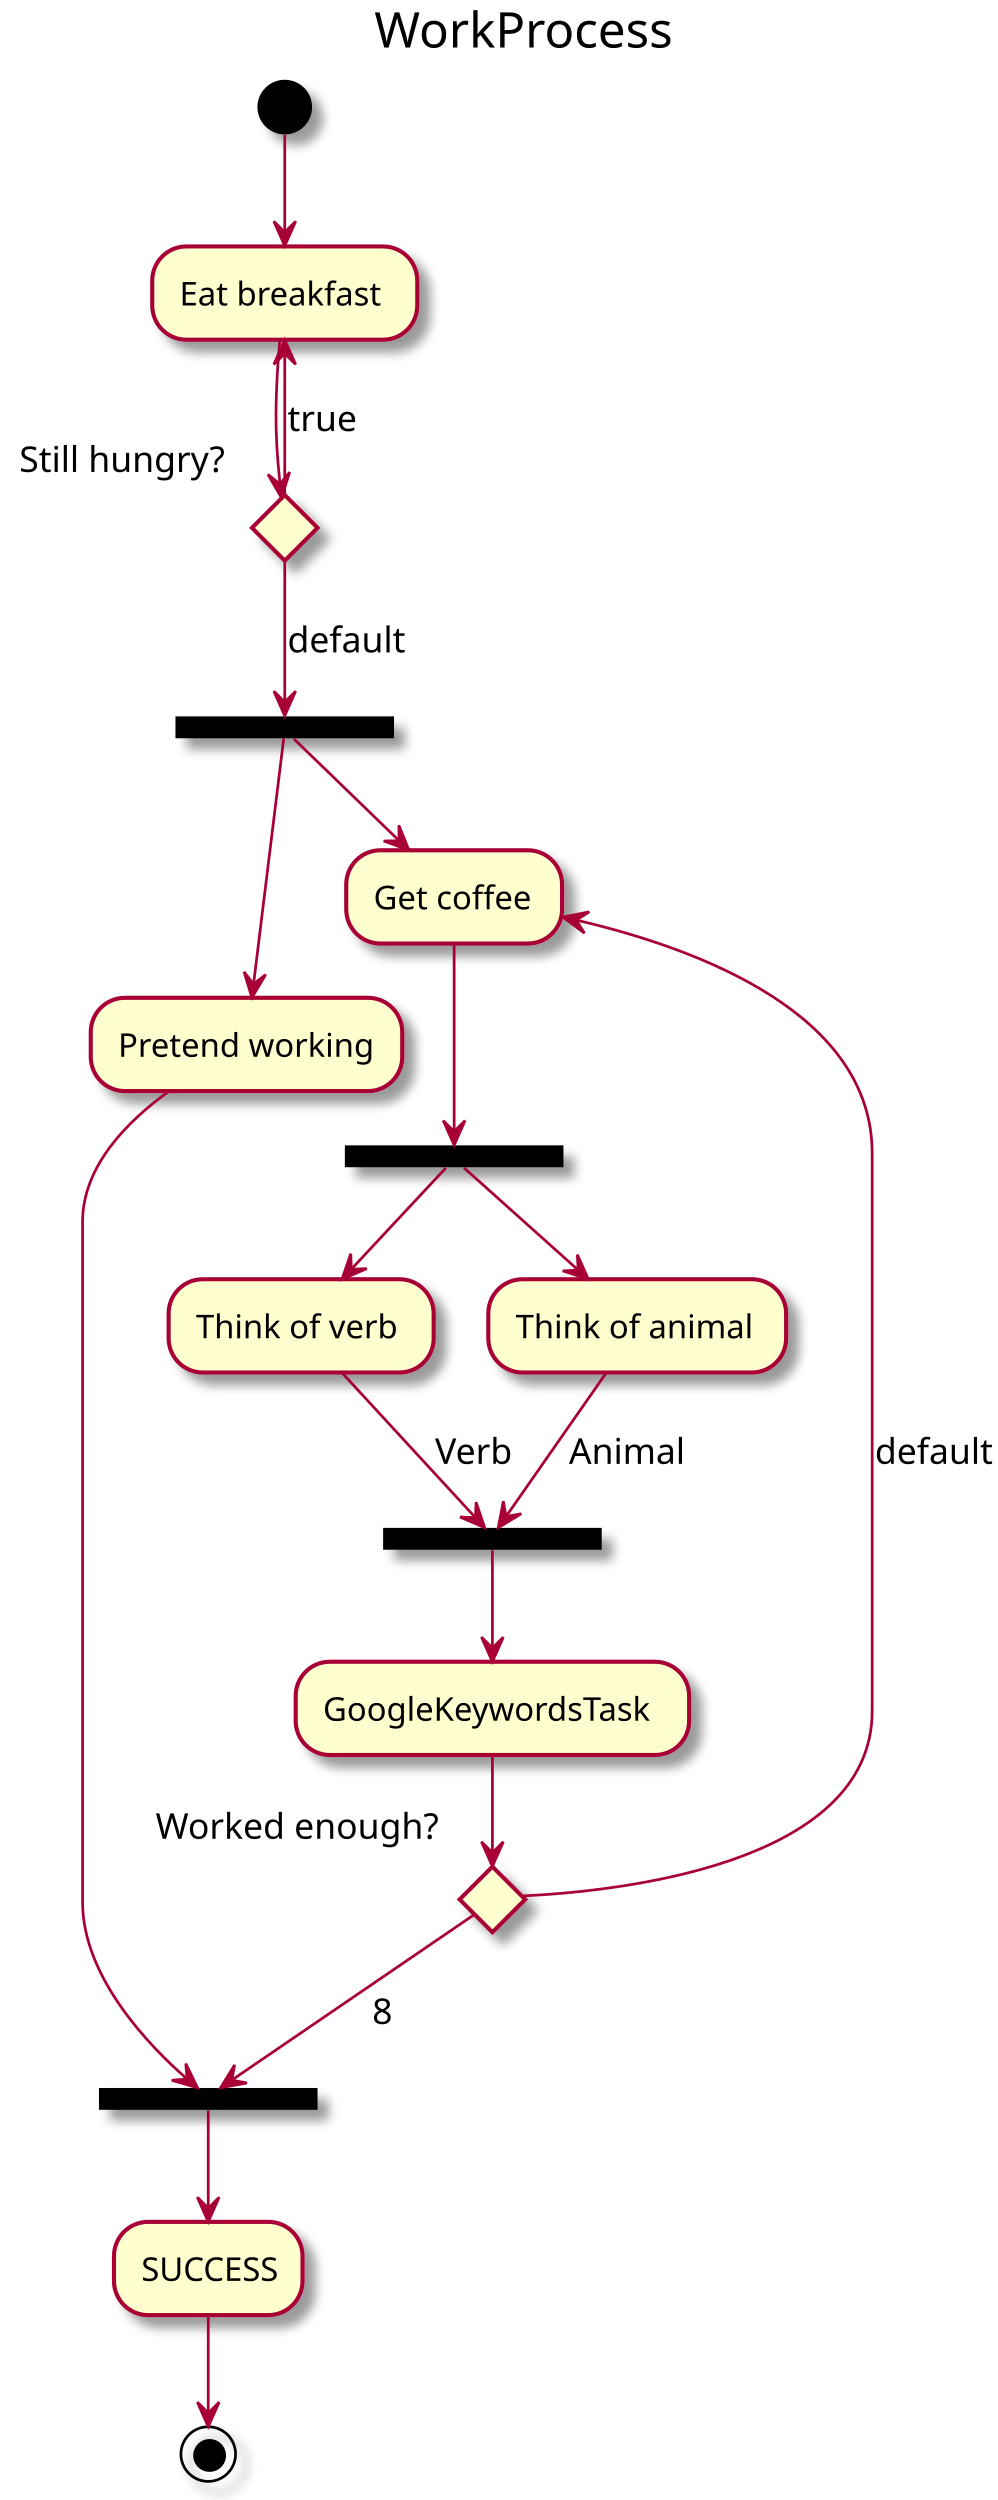
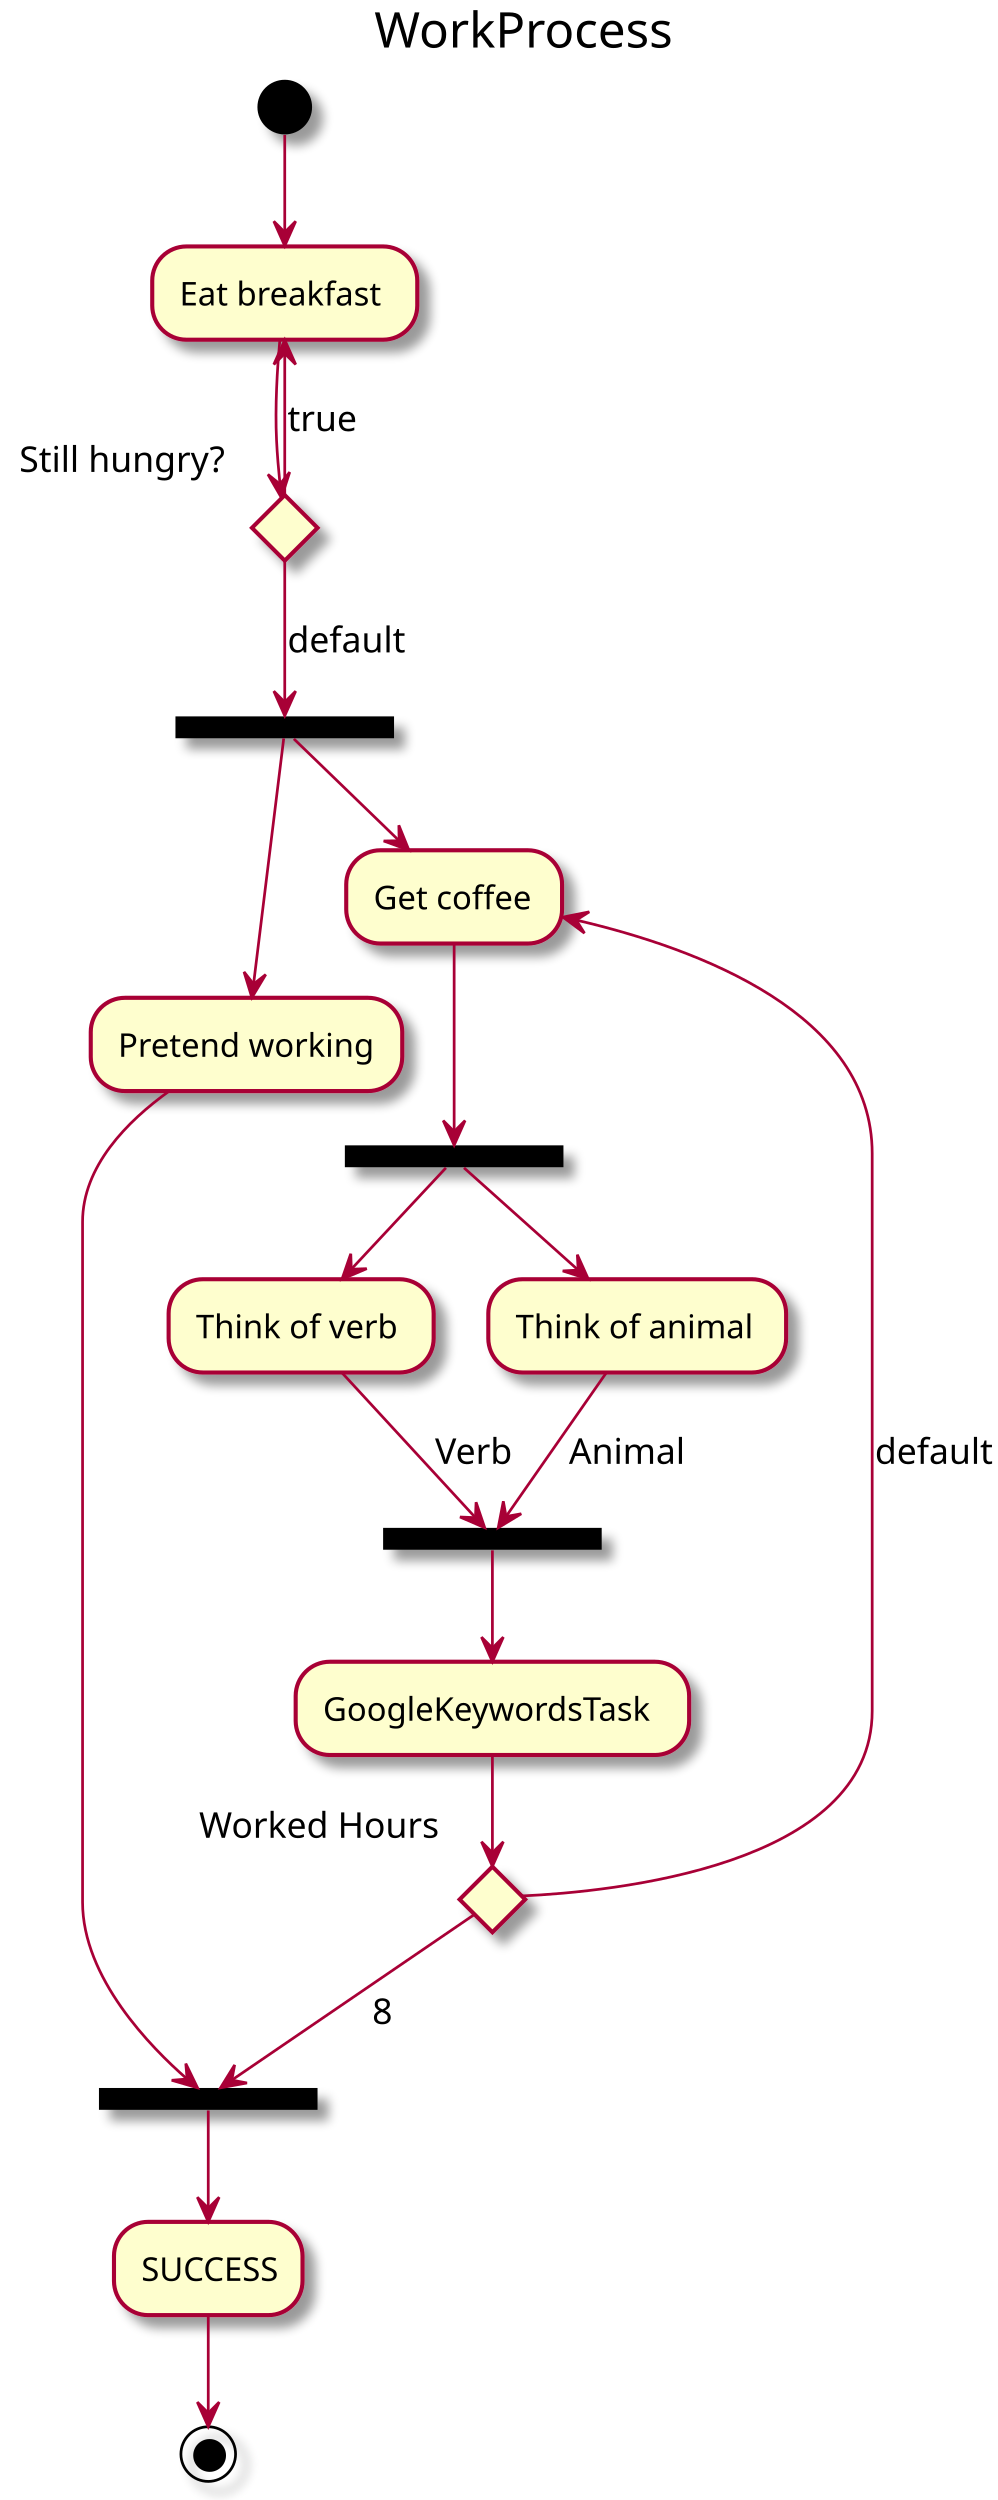
<svg xmlns="http://www.w3.org/2000/svg" height="915pt" style="width:365px;height:915px;" version="1.1" viewBox="0 0 365 915" width="365pt">
  <defs>
    <filter height="300%" id="f1" width="300%" x="-1" y="-1">
      <feGaussianBlur result="blurOut" stdDeviation="2.0" />
      <feColorMatrix in="blurOut" result="blurOut2" type="matrix" values="0 0 0 0 0 0 0 0 0 0 0 0 0 0 0 0 0 0 .4 0" />
      <feOffset dx="4.0" dy="4.0" in="blurOut2" result="blurOut3" />
      <feBlend in="SourceGraphic" in2="blurOut3" mode="normal" />
    </filter>
  </defs>
  <g>
    <text fill="#000000" font-family="sans-serif" font-size="18" lengthAdjust="spacingAndGlyphs" textLength="109" x="137" y="17.402">WorkProcess</text>
    <ellipse cx="104.219" cy="39.199" fill="#000000" filter="url(#f1)" rx="10" ry="10" style="stroke: none; stroke-width: 1.0;" />
    <rect fill="#FEFECE" filter="url(#f1)" height="34.133" rx="12.5" ry="12.5" style="stroke: #A80036; stroke-width: 1.5;" width="97" x="55.718" y="90.199" />
    <text fill="#000000" font-family="sans-serif" font-size="12" lengthAdjust="spacingAndGlyphs" textLength="77" x="65.719" y="111.801">Eat breakfast</text>
    <polygon fill="#FEFECE" filter="url(#f1)" points="104.219,181.199,116.219,193.199,104.219,205.199,92.219,193.199,104.219,181.199" style="stroke: #A80036; stroke-width: 1.5;" />
    <rect fill="#000000" filter="url(#f1)" height="8" style="stroke: none; stroke-width: 1.0;" width="80" x="64.219" y="262.199" />
    <rect fill="#FEFECE" filter="url(#f1)" height="34.133" rx="12.5" ry="12.5" style="stroke: #A80036; stroke-width: 1.5;" width="114" x="33.218" y="365.199" />
    <text fill="#000000" font-family="sans-serif" font-size="12" lengthAdjust="spacingAndGlyphs" textLength="94" x="43.218" y="386.801">Pretend working</text>
    <rect fill="#000000" filter="url(#f1)" height="8" style="stroke: none; stroke-width: 1.0;" width="80" x="36.218" y="764.199" />
    <rect fill="#FEFECE" filter="url(#f1)" height="34.133" rx="12.5" ry="12.5" style="stroke: #A80036; stroke-width: 1.5;" width="69" x="41.718" y="813.199" />
    <text fill="#000000" font-family="sans-serif" font-size="12" lengthAdjust="spacingAndGlyphs" textLength="49" x="51.718" y="834.801">SUCCESS</text>
    <ellipse cx="76.219" cy="898.199" fill="none" filter="url(#f1)" rx="10" ry="10" style="stroke: #000000; stroke-width: 1.0;" />
    <ellipse cx="76.719" cy="898.699" fill="#000000" rx="6" ry="6" style="stroke: none; stroke-width: 1.0;" />
    <rect fill="#FEFECE" filter="url(#f1)" height="34.133" rx="12.5" ry="12.5" style="stroke: #A80036; stroke-width: 1.5;" width="79" x="126.719" y="311.199" />
    <text fill="#000000" font-family="sans-serif" font-size="12" lengthAdjust="spacingAndGlyphs" textLength="59" x="136.719" y="332.801">Get coffee</text>
    <rect fill="#000000" filter="url(#f1)" height="8" style="stroke: none; stroke-width: 1.0;" width="80" x="126.219" y="419.199" />
    <rect fill="#FEFECE" filter="url(#f1)" height="34.133" rx="12.5" ry="12.5" style="stroke: #A80036; stroke-width: 1.5;" width="97" x="61.718" y="468.199" />
    <text fill="#000000" font-family="sans-serif" font-size="12" lengthAdjust="spacingAndGlyphs" textLength="77" x="71.719" y="489.801">Think of verb</text>
    <rect fill="#000000" filter="url(#f1)" height="8" style="stroke: none; stroke-width: 1.0;" width="80" x="140.219" y="559.199" />
    <rect fill="#FEFECE" filter="url(#f1)" height="34.133" rx="12.5" ry="12.5" style="stroke: #A80036; stroke-width: 1.5;" width="144" x="108.219" y="608.199" />
    <text fill="#000000" font-family="sans-serif" font-size="12" lengthAdjust="spacingAndGlyphs" textLength="124" x="118.219" y="629.801">GoogleKeywordsTask</text>
    <polygon fill="#FEFECE" filter="url(#f1)" points="180.219,683.199,192.219,695.199,180.219,707.199,168.219,695.199,180.219,683.199" style="stroke: #A80036; stroke-width: 1.5;" />
    <rect fill="#FEFECE" filter="url(#f1)" height="34.133" rx="12.5" ry="12.5" style="stroke: #A80036; stroke-width: 1.5;" width="109" x="178.719" y="468.199" />
    <text fill="#000000" font-family="sans-serif" font-size="12" lengthAdjust="spacingAndGlyphs" textLength="89" x="188.719" y="489.801">Think of animal</text>
    <path d="M104.219,49.376 C104.219,58.468 104.219,72.726 104.219,84.684 " fill="none" style="stroke: #A80036; stroke-width: 1.0;" />
    <polygon fill="#A80036" points="104.219,89.99,108.219,80.99,104.219,84.99,100.219,80.99,104.219,89.99" style="stroke: #A80036; stroke-width: 1.0;" />
    <path d="M102.418,124.433 C101.473,134.921 100.623,148.864 101.219,161.199 C101.467,166.355 101.948,171.977 102.453,177 " fill="none" style="stroke: #A80036; stroke-width: 1.0;" />
    <polygon fill="#A80036" points="103,182.165,106.029,172.794,102.473,177.193,98.073,173.637,103,182.165" style="stroke: #A80036; stroke-width: 1.0;" />
    <text fill="#000000" font-family="sans-serif" font-size="13" lengthAdjust="spacingAndGlyphs" textLength="77" x="7.045" y="172.727">Still hungry?</text>
    <path d="M104.219,181.142 C104.219,168.112 104.219,146.159 104.219,129.733 " fill="none" style="stroke: #A80036; stroke-width: 1.0;" />
    <polygon fill="#A80036" points="104.219,124.395,100.219,133.395,104.219,129.395,108.219,133.395,104.219,124.395" style="stroke: #A80036; stroke-width: 1.0;" />
    <text fill="#000000" font-family="sans-serif" font-size="13" lengthAdjust="spacingAndGlyphs" textLength="25" x="105.219" y="157.768">true</text>
    <path d="M104.219,205.293 C104.219,219.504 104.219,243.829 104.219,256.674 " fill="none" style="stroke: #A80036; stroke-width: 1.0;" />
    <polygon fill="#A80036" points="104.219,261.964,108.219,252.964,104.219,256.964,100.219,252.964,104.219,261.964" style="stroke: #A80036; stroke-width: 1.0;" />
    <text fill="#000000" font-family="sans-serif" font-size="13" lengthAdjust="spacingAndGlyphs" textLength="44" x="105.219" y="238.768">default</text>
    <path d="M103.844,270.248 C102.297,282.848 96.318,331.529 92.816,360.05 " fill="none" style="stroke: #A80036; stroke-width: 1.0;" />
    <polygon fill="#A80036" points="92.192,365.128,97.26,356.683,92.802,360.166,89.32,355.707,92.192,365.128" style="stroke: #A80036; stroke-width: 1.0;" />
    <path d="M61.975,399.296 C46.413,410.459 30.218,426.943 30.218,447.199 C30.218,447.199 30.218,447.199 30.218,696.199 C30.218,723.91 55.204,749.34 68.347,760.799 " fill="none" style="stroke: #A80036; stroke-width: 1.0;" />
    <polygon fill="#A80036" points="72.297,764.133,68,755.271,68.476,760.908,62.839,761.384,72.297,764.133" style="stroke: #A80036; stroke-width: 1.0;" />
    <path d="M76.219,772.425 C76.219,779.086 76.219,794.847 76.219,808.077 " fill="none" style="stroke: #A80036; stroke-width: 1.0;" />
    <polygon fill="#A80036" points="76.219,813.184,80.219,804.184,76.219,808.184,72.219,804.184,76.219,813.184" style="stroke: #A80036; stroke-width: 1.0;" />
    <path d="M76.219,847.514 C76.219,858.436 76.219,872.668 76.219,883.098 " fill="none" style="stroke: #A80036; stroke-width: 1.0;" />
    <polygon fill="#A80036" points="76.219,888.169,80.219,879.169,76.219,883.169,72.219,879.169,76.219,888.169" style="stroke: #A80036; stroke-width: 1.0;" />
    <path d="M107.552,270.425 C114.679,277.322 131.886,293.974 145.834,307.472 " fill="none" style="stroke: #A80036; stroke-width: 1.0;" />
    <polygon fill="#A80036" points="149.67,311.184,145.983,302.052,146.076,307.708,140.42,307.801,149.67,311.184" style="stroke: #A80036; stroke-width: 1.0;" />
    <path d="M166.219,345.398 C166.219,365.429 166.219,398.747 166.219,414.054 " fill="none" style="stroke: #A80036; stroke-width: 1.0;" />
    <polygon fill="#A80036" points="166.219,419.125,170.219,410.125,166.219,414.125,162.219,410.125,166.219,419.125" style="stroke: #A80036; stroke-width: 1.0;" />
    <path d="M163.208,427.425 C156.77,434.322 141.228,450.974 128.631,464.472 " fill="none" style="stroke: #A80036; stroke-width: 1.0;" />
    <polygon fill="#A80036" points="125.166,468.184,134.231,464.333,128.577,464.529,128.382,458.875,125.166,468.184" style="stroke: #A80036; stroke-width: 1.0;" />
    <path d="M125.064,502.317 C140.219,518.771 163.022,543.528 173.947,555.39 " fill="none" style="stroke: #A80036; stroke-width: 1.0;" />
    <polygon fill="#A80036" points="177.399,559.137,174.244,549.808,174.012,555.46,168.359,555.228,177.399,559.137" style="stroke: #A80036; stroke-width: 1.0;" />
    <text fill="#000000" font-family="sans-serif" font-size="13" lengthAdjust="spacingAndGlyphs" textLength="28" x="159.219" y="535.768">Verb</text>
    <path d="M180.219,567.425 C180.219,574.086 180.219,589.847 180.219,603.077 " fill="none" style="stroke: #A80036; stroke-width: 1.0;" />
    <polygon fill="#A80036" points="180.219,608.184,184.219,599.184,180.219,603.184,176.219,599.184,180.219,608.184" style="stroke: #A80036; stroke-width: 1.0;" />
    <path d="M180.219,642.314 C180.219,653.115 180.219,667.281 180.219,678.082 " fill="none" style="stroke: #A80036; stroke-width: 1.0;" />
    <polygon fill="#A80036" points="180.219,683.084,184.219,674.084,180.219,678.084,176.219,674.084,180.219,683.084" style="stroke: #A80036; stroke-width: 1.0;" />
-     <text fill="#000000" font-family="sans-serif" font-size="13" lengthAdjust="spacingAndGlyphs" textLength="103" x="56.94" y="672.99">Worked enough?</text>
+     <text fill="#000000" font-family="sans-serif" font-size="13" lengthAdjust="spacingAndGlyphs" textLength="89" x="72.862" y="672.625">Worked Hours</text>
    <path d="M173.395,700.858 C155.154,713.31 105.278,747.361 84.983,761.216 " fill="none" style="stroke: #A80036; stroke-width: 1.0;" />
    <polygon fill="#A80036" points="80.704,764.137,90.392,762.367,84.834,761.318,85.882,755.76,80.704,764.137" style="stroke: #A80036; stroke-width: 1.0;" />
    <text fill="#000000" font-family="sans-serif" font-size="13" lengthAdjust="spacingAndGlyphs" textLength="8" x="136.219" y="740.768">8</text>
    <path d="M191.126,693.911 C223.894,692.411 319.219,683.153 319.219,626.199 C319.219,422.199 319.219,422.199 319.219,422.199 C319.219,371.166 256.295,347.341 211.153,336.814 " fill="none" style="stroke: #A80036; stroke-width: 1.0;" />
    <polygon fill="#A80036" points="206.018,335.655,213.916,341.539,210.895,336.757,215.678,333.736,206.018,335.655" style="stroke: #A80036; stroke-width: 1.0;" />
    <text fill="#000000" font-family="sans-serif" font-size="13" lengthAdjust="spacingAndGlyphs" textLength="44" x="320.219" y="535.768">default</text>
    <path d="M169.821,427.425 C177.589,434.381 196.436,451.26 211.575,464.817 " fill="none" style="stroke: #A80036; stroke-width: 1.0;" />
    <polygon fill="#A80036" points="215.335,468.184,211.3,459.2,211.611,464.848,205.962,465.159,215.335,468.184" style="stroke: #A80036; stroke-width: 1.0;" />
    <path d="M221.979,502.317 C210.705,518.482 193.843,542.662 185.411,554.754 " fill="none" style="stroke: #A80036; stroke-width: 1.0;" />
    <polygon fill="#A80036" points="182.354,559.137,190.783,554.043,185.214,555.036,184.221,549.467,182.354,559.137" style="stroke: #A80036; stroke-width: 1.0;" />
    <text fill="#000000" font-family="sans-serif" font-size="13" lengthAdjust="spacingAndGlyphs" textLength="44" x="208.219" y="535.768">Animal</text>
  </g>
</svg>
